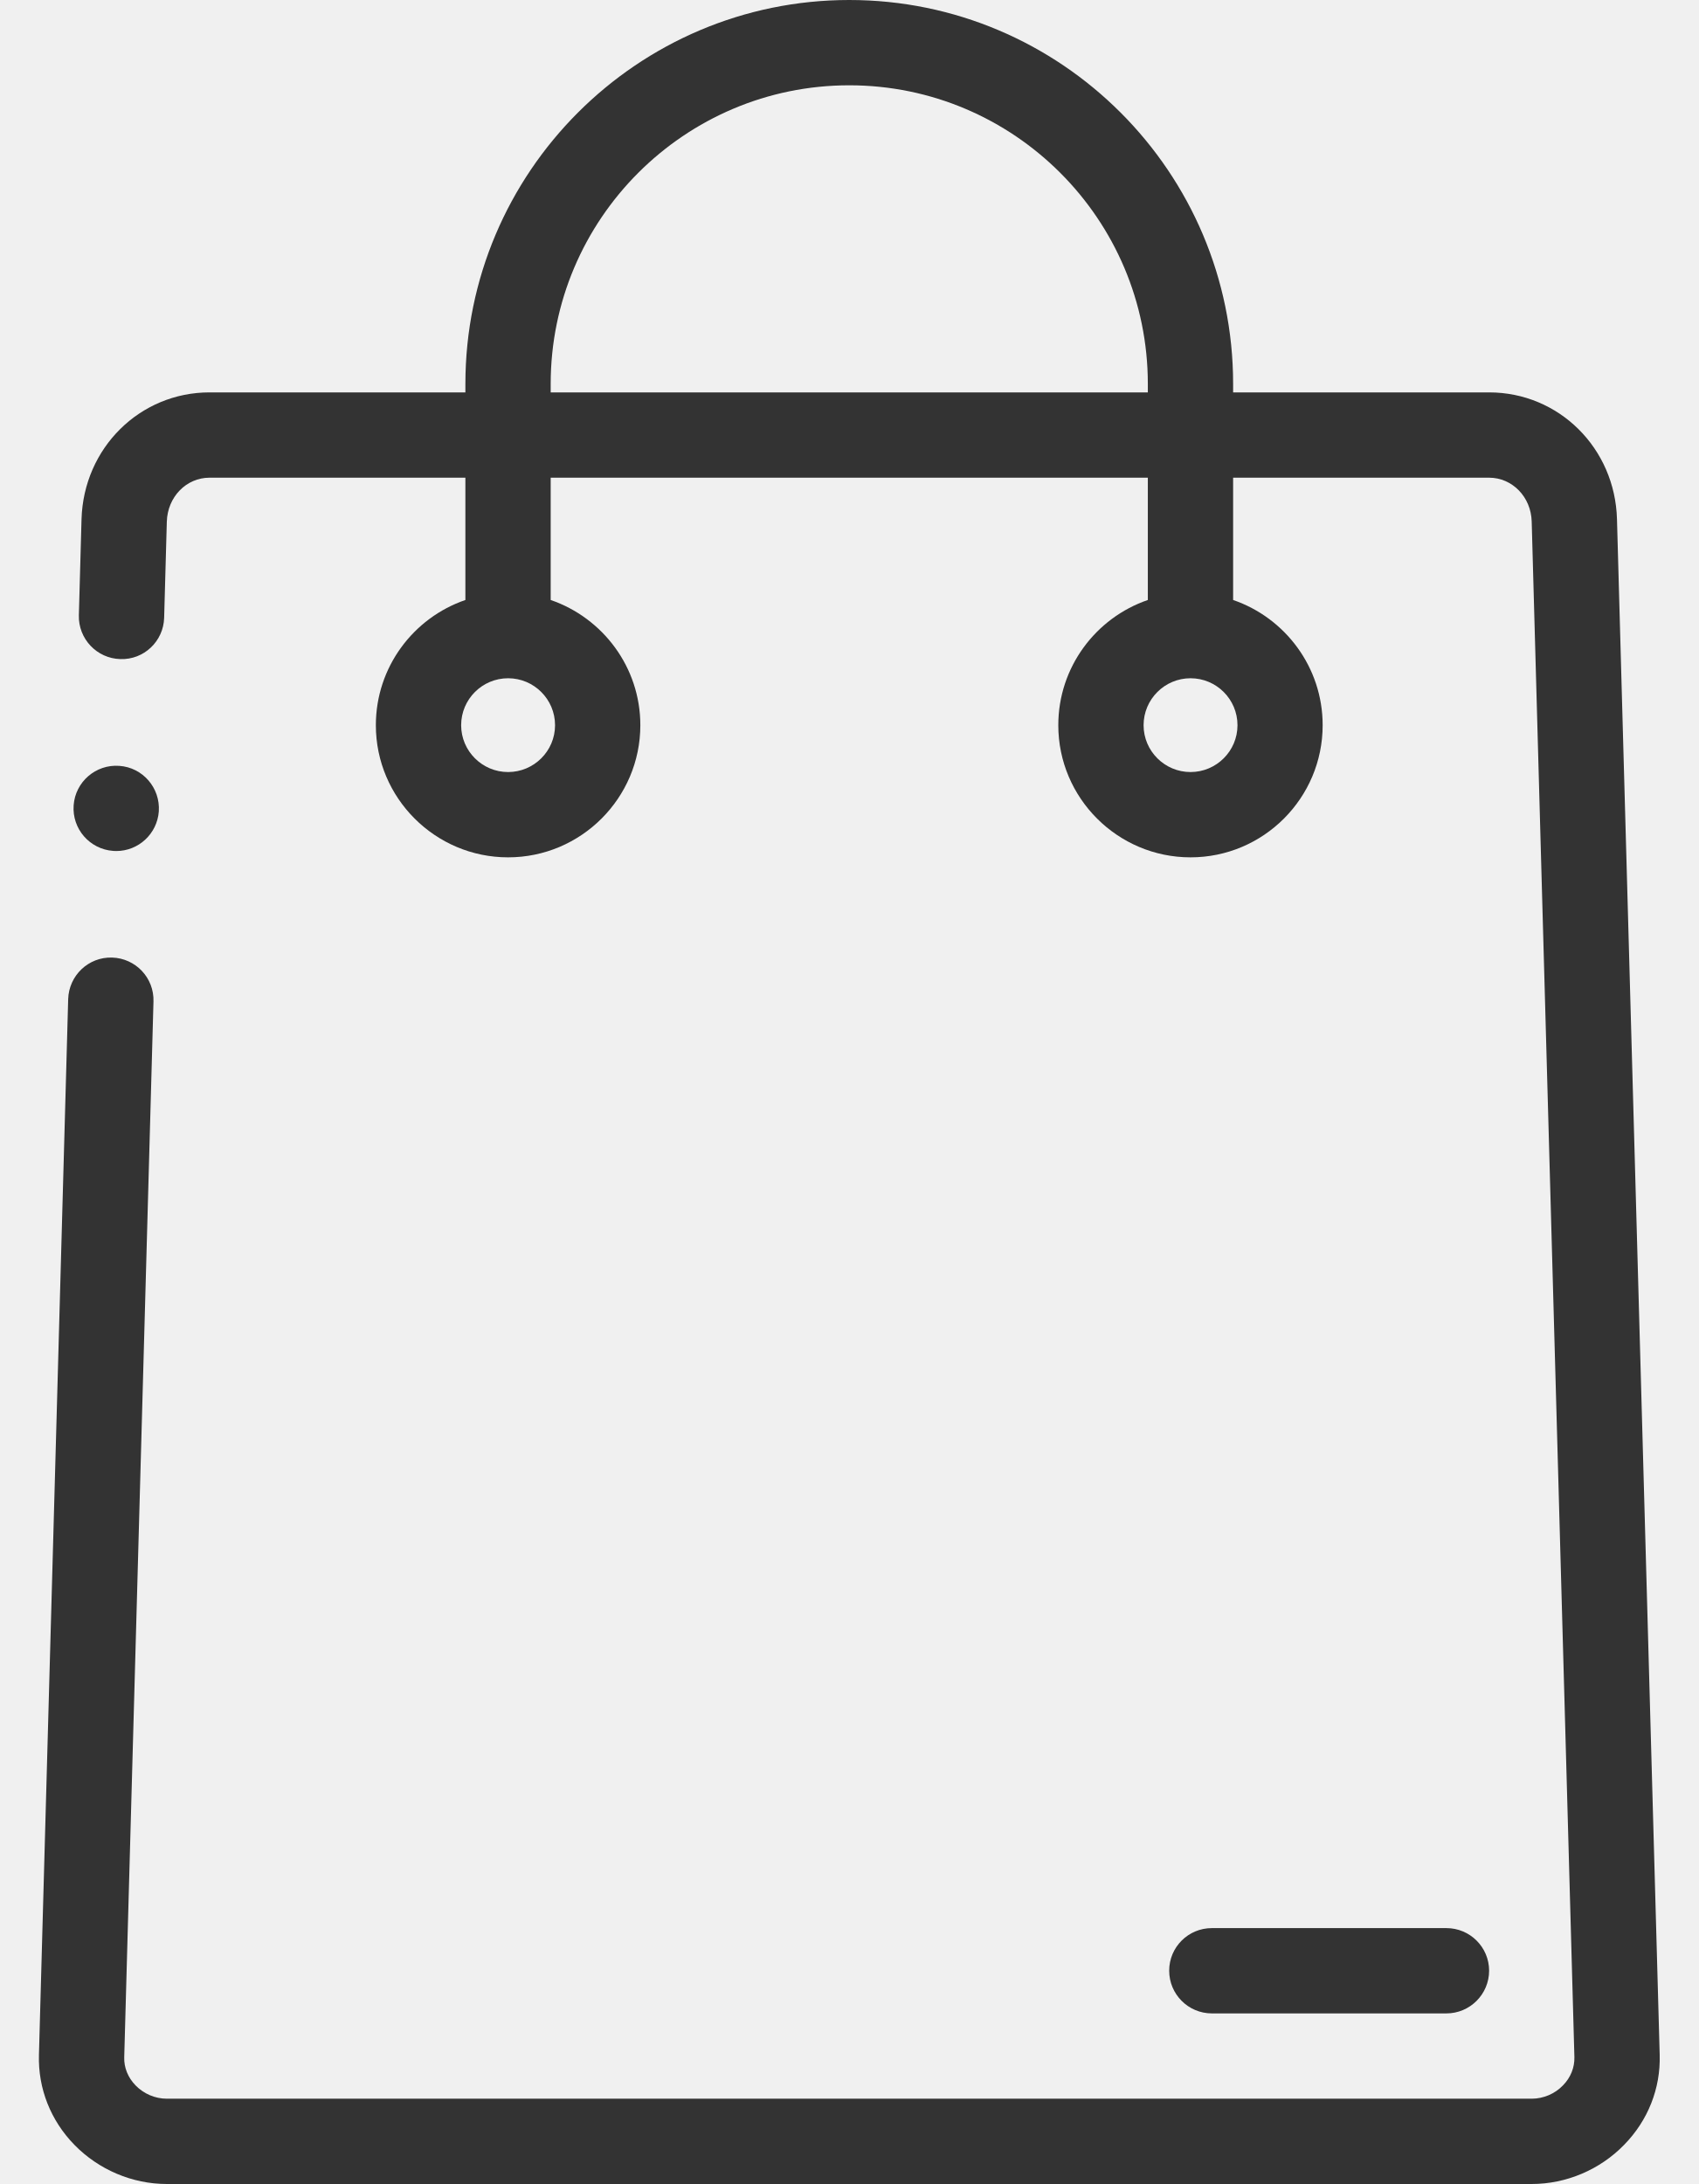
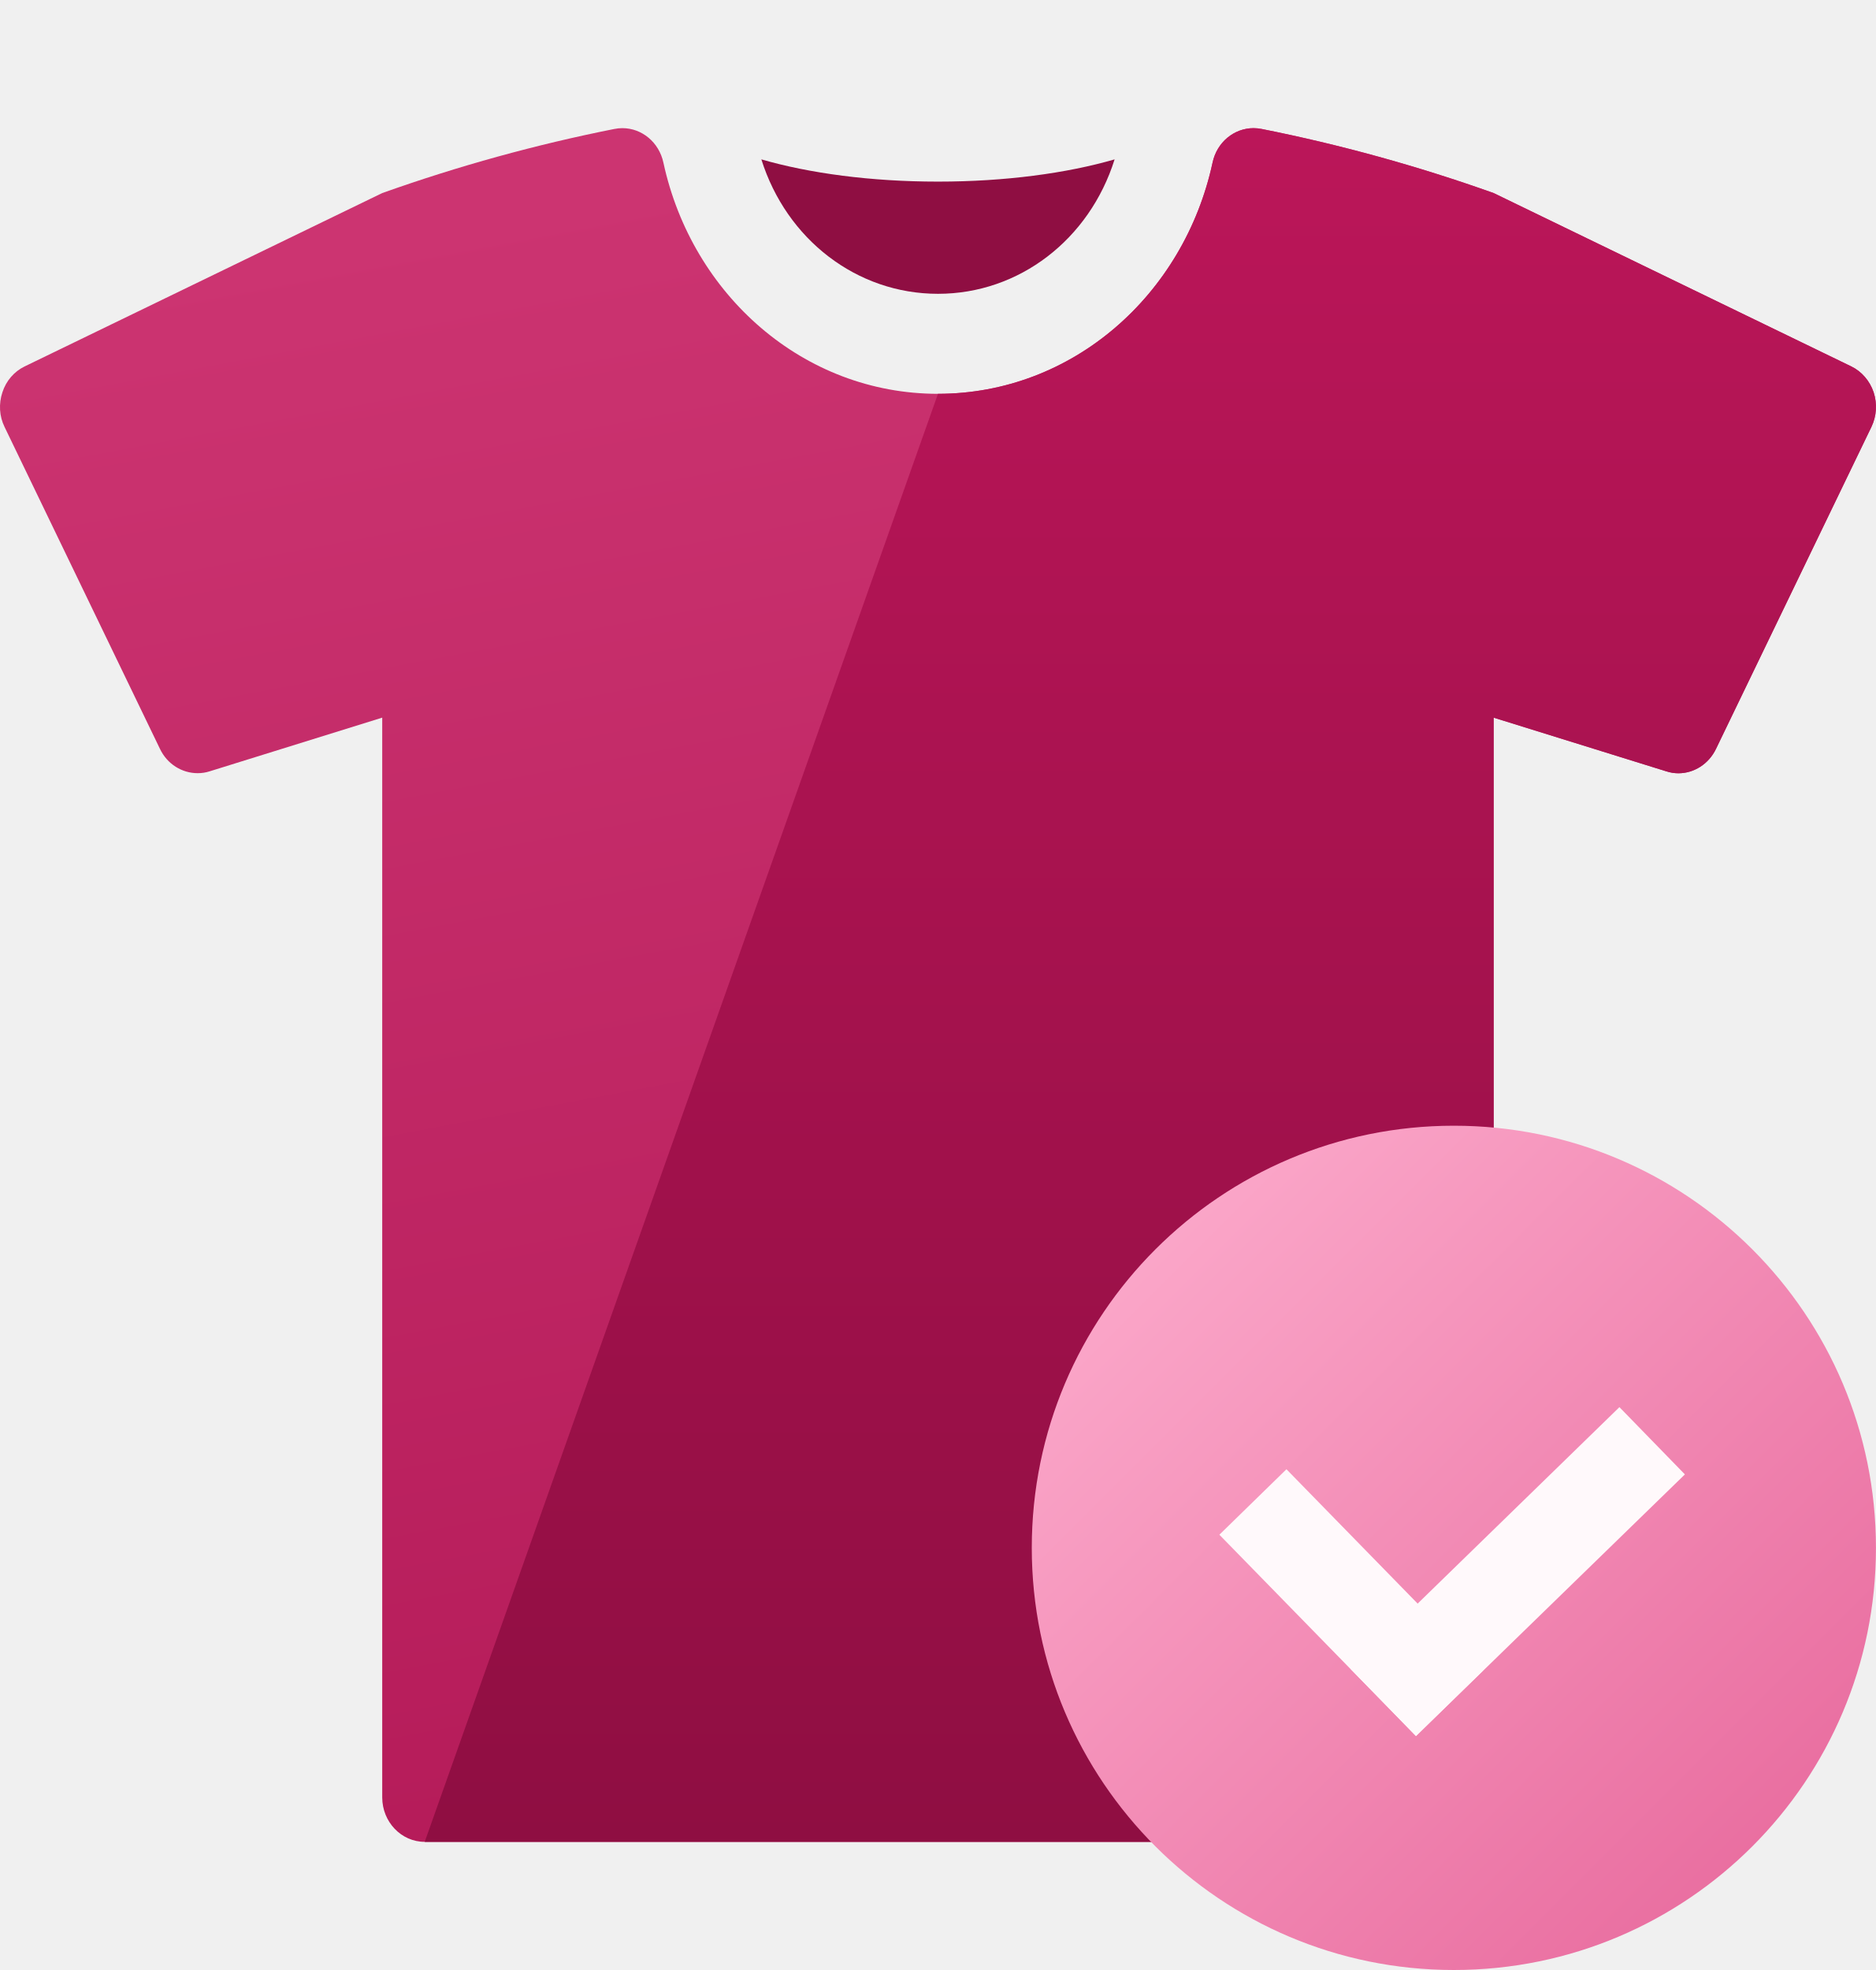
- <svg xmlns="http://www.w3.org/2000/svg" width="14" height="18" viewBox="0 0 14 18" fill="none">
-   <path d="M13.68 16.936L13.328 4.279C13.312 3.693 12.849 3.234 12.274 3.234H10.164V3.164C10.164 1.419 8.745 0 7 0C5.256 0 3.836 1.419 3.836 3.164V3.234H1.727C1.152 3.234 0.689 3.693 0.672 4.279L0.65 5.071C0.645 5.265 0.798 5.427 0.992 5.432C1.186 5.439 1.348 5.285 1.353 5.091L1.375 4.299C1.381 4.096 1.535 3.937 1.727 3.937H3.836V4.945C3.407 5.092 3.098 5.499 3.098 5.977C3.098 6.577 3.587 7.066 4.188 7.066C4.789 7.066 5.278 6.577 5.278 5.977C5.278 5.499 4.968 5.092 4.539 4.945V3.937H9.461V4.945C9.032 5.092 8.723 5.499 8.723 5.977C8.723 6.577 9.212 7.066 9.813 7.066C10.414 7.066 10.902 6.577 10.902 5.977C10.902 5.499 10.593 5.092 10.164 4.945V3.937H12.274C12.465 3.937 12.62 4.096 12.625 4.299L12.977 16.955C12.979 17.04 12.946 17.123 12.883 17.187C12.816 17.257 12.721 17.297 12.625 17.297H1.375C1.279 17.297 1.185 17.257 1.117 17.187C1.055 17.123 1.021 17.04 1.024 16.955L1.265 8.254C1.271 8.059 1.118 7.898 0.924 7.892C0.729 7.886 0.568 8.04 0.562 8.234L0.321 16.936C0.313 17.212 0.417 17.476 0.613 17.677C0.813 17.882 1.09 18 1.375 18H12.625C12.91 18 13.188 17.882 13.387 17.677C13.584 17.476 13.688 17.212 13.68 16.936ZM4.188 6.363C3.975 6.363 3.801 6.19 3.801 5.977C3.801 5.763 3.975 5.59 4.188 5.59C4.401 5.59 4.575 5.763 4.575 5.977C4.575 6.19 4.401 6.363 4.188 6.363ZM9.813 6.363C9.6 6.363 9.426 6.19 9.426 5.977C9.426 5.763 9.6 5.59 9.813 5.59C10.026 5.59 10.2 5.763 10.2 5.977C10.2 6.19 10.026 6.363 9.813 6.363ZM4.539 3.234V3.164C4.539 1.807 5.643 0.703 7 0.703C8.357 0.703 9.461 1.807 9.461 3.164V3.234H4.539Z" fill="#333333" />
-   <path d="M9.637 16.242C9.637 16.436 9.794 16.594 9.989 16.594H11.922C12.116 16.594 12.274 16.436 12.274 16.242C12.274 16.048 12.116 15.891 11.922 15.891H9.989C9.794 15.891 9.637 16.048 9.637 16.242Z" fill="#333333" />
-   <path d="M0.933 7.013C0.941 7.014 0.95 7.014 0.958 7.014C1.141 7.014 1.295 6.873 1.309 6.688V6.687C1.322 6.494 1.177 6.325 0.983 6.312C0.789 6.298 0.621 6.444 0.607 6.637C0.593 6.831 0.739 6.999 0.933 7.013Z" fill="#333333" />
+ <svg xmlns="http://www.w3.org/2000/svg" width="20" height="21" viewBox="0 0 20 21" fill="none">
+   <g clip-path="url(#clip0)">
+     <path d="M10 3.132C10.866 3.132 11.615 2.552 11.883 1.699C11.371 1.847 10.717 1.936 10 1.936C9.283 1.936 8.629 1.847 8.117 1.699C8.385 2.552 9.134 3.132 10 3.132Z" fill="#8F0E42" />
+     <path d="M19.975 4.181C19.934 4.06 19.848 3.96 19.737 3.906L15.924 2.058C15.113 1.769 14.286 1.541 13.452 1.375C13.423 1.369 13.393 1.366 13.364 1.366C13.158 1.366 12.973 1.515 12.927 1.735C12.622 3.143 11.435 4.198 10 4.198C8.565 4.198 7.378 3.143 7.073 1.735C7.026 1.515 6.842 1.366 6.635 1.366C6.607 1.366 6.577 1.369 6.548 1.375C5.714 1.541 4.887 1.769 4.075 2.058L0.263 3.906C0.151 3.96 0.065 4.06 0.026 4.181C-0.015 4.304 -0.008 4.436 0.049 4.552L1.705 7.982C1.782 8.145 1.94 8.242 2.107 8.242C2.15 8.242 2.193 8.236 2.236 8.222L4.075 7.65V19.16C4.075 19.421 4.278 19.634 4.528 19.634H15.472C15.721 19.634 15.924 19.421 15.924 19.16V7.65L17.764 8.222C17.807 8.236 17.85 8.243 17.893 8.243C18.06 8.243 18.217 8.145 18.295 7.982L19.951 4.552C20.007 4.436 20.015 4.304 19.975 4.181Z" fill="url(#paint0_linear)" />
+     <path d="M19.737 3.906C19.848 3.96 19.934 4.06 19.975 4.181C20.015 4.304 20.007 4.436 19.951 4.552L18.295 7.982C18.217 8.145 18.06 8.243 17.893 8.243C17.85 8.243 17.807 8.236 17.764 8.222L15.924 7.65V19.16C15.924 19.421 15.721 19.634 15.472 19.634H4.528L10 4.198C11.435 4.198 12.622 3.143 12.927 1.735C12.973 1.515 13.158 1.366 13.364 1.366C13.393 1.366 13.423 1.369 13.452 1.375C14.286 1.541 15.113 1.769 15.924 2.058L19.737 3.906Z" fill="url(#paint1_linear)" />
+     <circle cx="15.5" cy="16.5" r="4.5" fill="url(#paint2_linear)" />
+     <path d="M17.265 15L14.399 17.79L15.096 18.506L17.963 15.717L17.265 15Z" fill="#FFF9FB" />
+     <path d="M13 16.36L15.096 18.506L15.811 17.808L13.715 15.662L13 16.36Z" fill="#FFF9FB" />
+   </g>
+   <defs>
+     <linearGradient id="paint0_linear" x1="10" y1="1.366" x2="13.5" y2="20" gradientUnits="userSpaceOnUse">
+       <stop stop-color="#CC3471" />
+       <stop offset="1" stop-color="#B31957" />
+     </linearGradient>
+     <linearGradient id="paint1_linear" x1="12.264" y1="1.366" x2="12.264" y2="19.634" gradientUnits="userSpaceOnUse">
+       <stop stop-color="#BB1659" />
+       <stop offset="1" stop-color="#8F0E42" />
+     </linearGradient>
+     <linearGradient id="paint2_linear" x1="12.125" y1="13.125" x2="20" y2="21" gradientUnits="userSpaceOnUse">
+       <stop stop-color="#FBA7C9" />
+       <stop offset="1" stop-color="#E66499" />
+     </linearGradient>
+     <clipPath id="clip0">
+       <rect width="20" height="21" fill="white" />
+     </clipPath>
+   </defs>
</svg>
